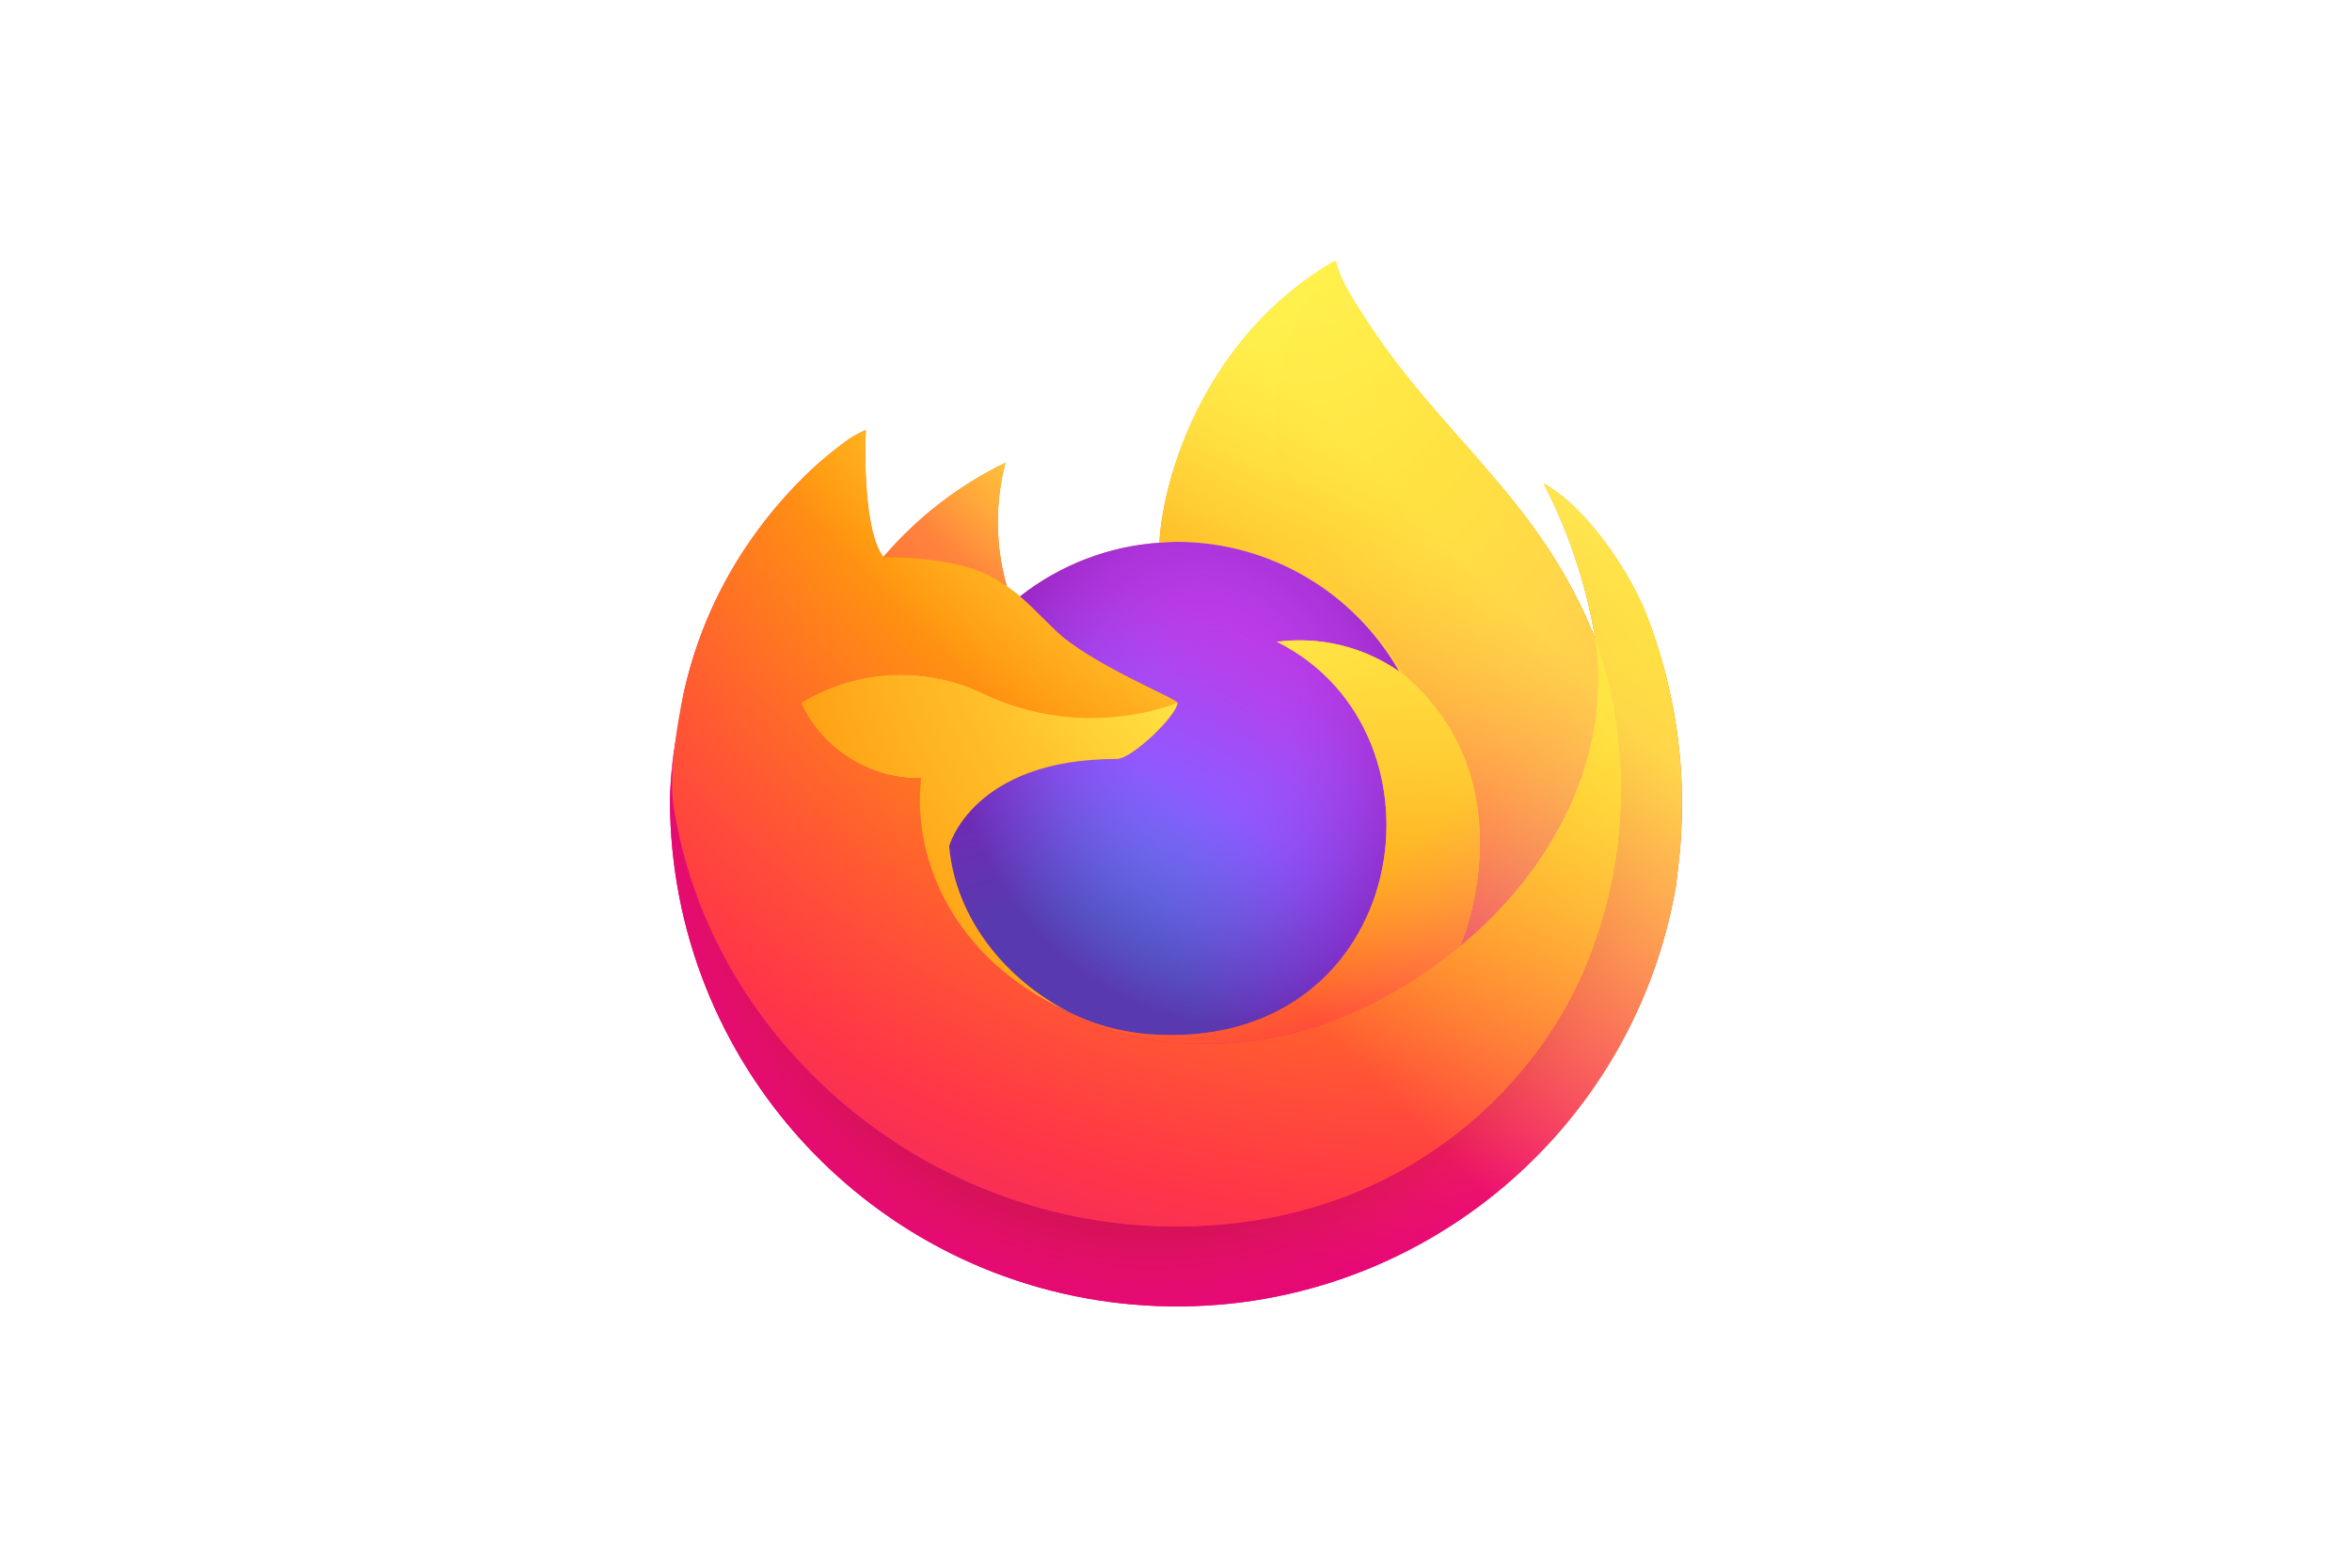
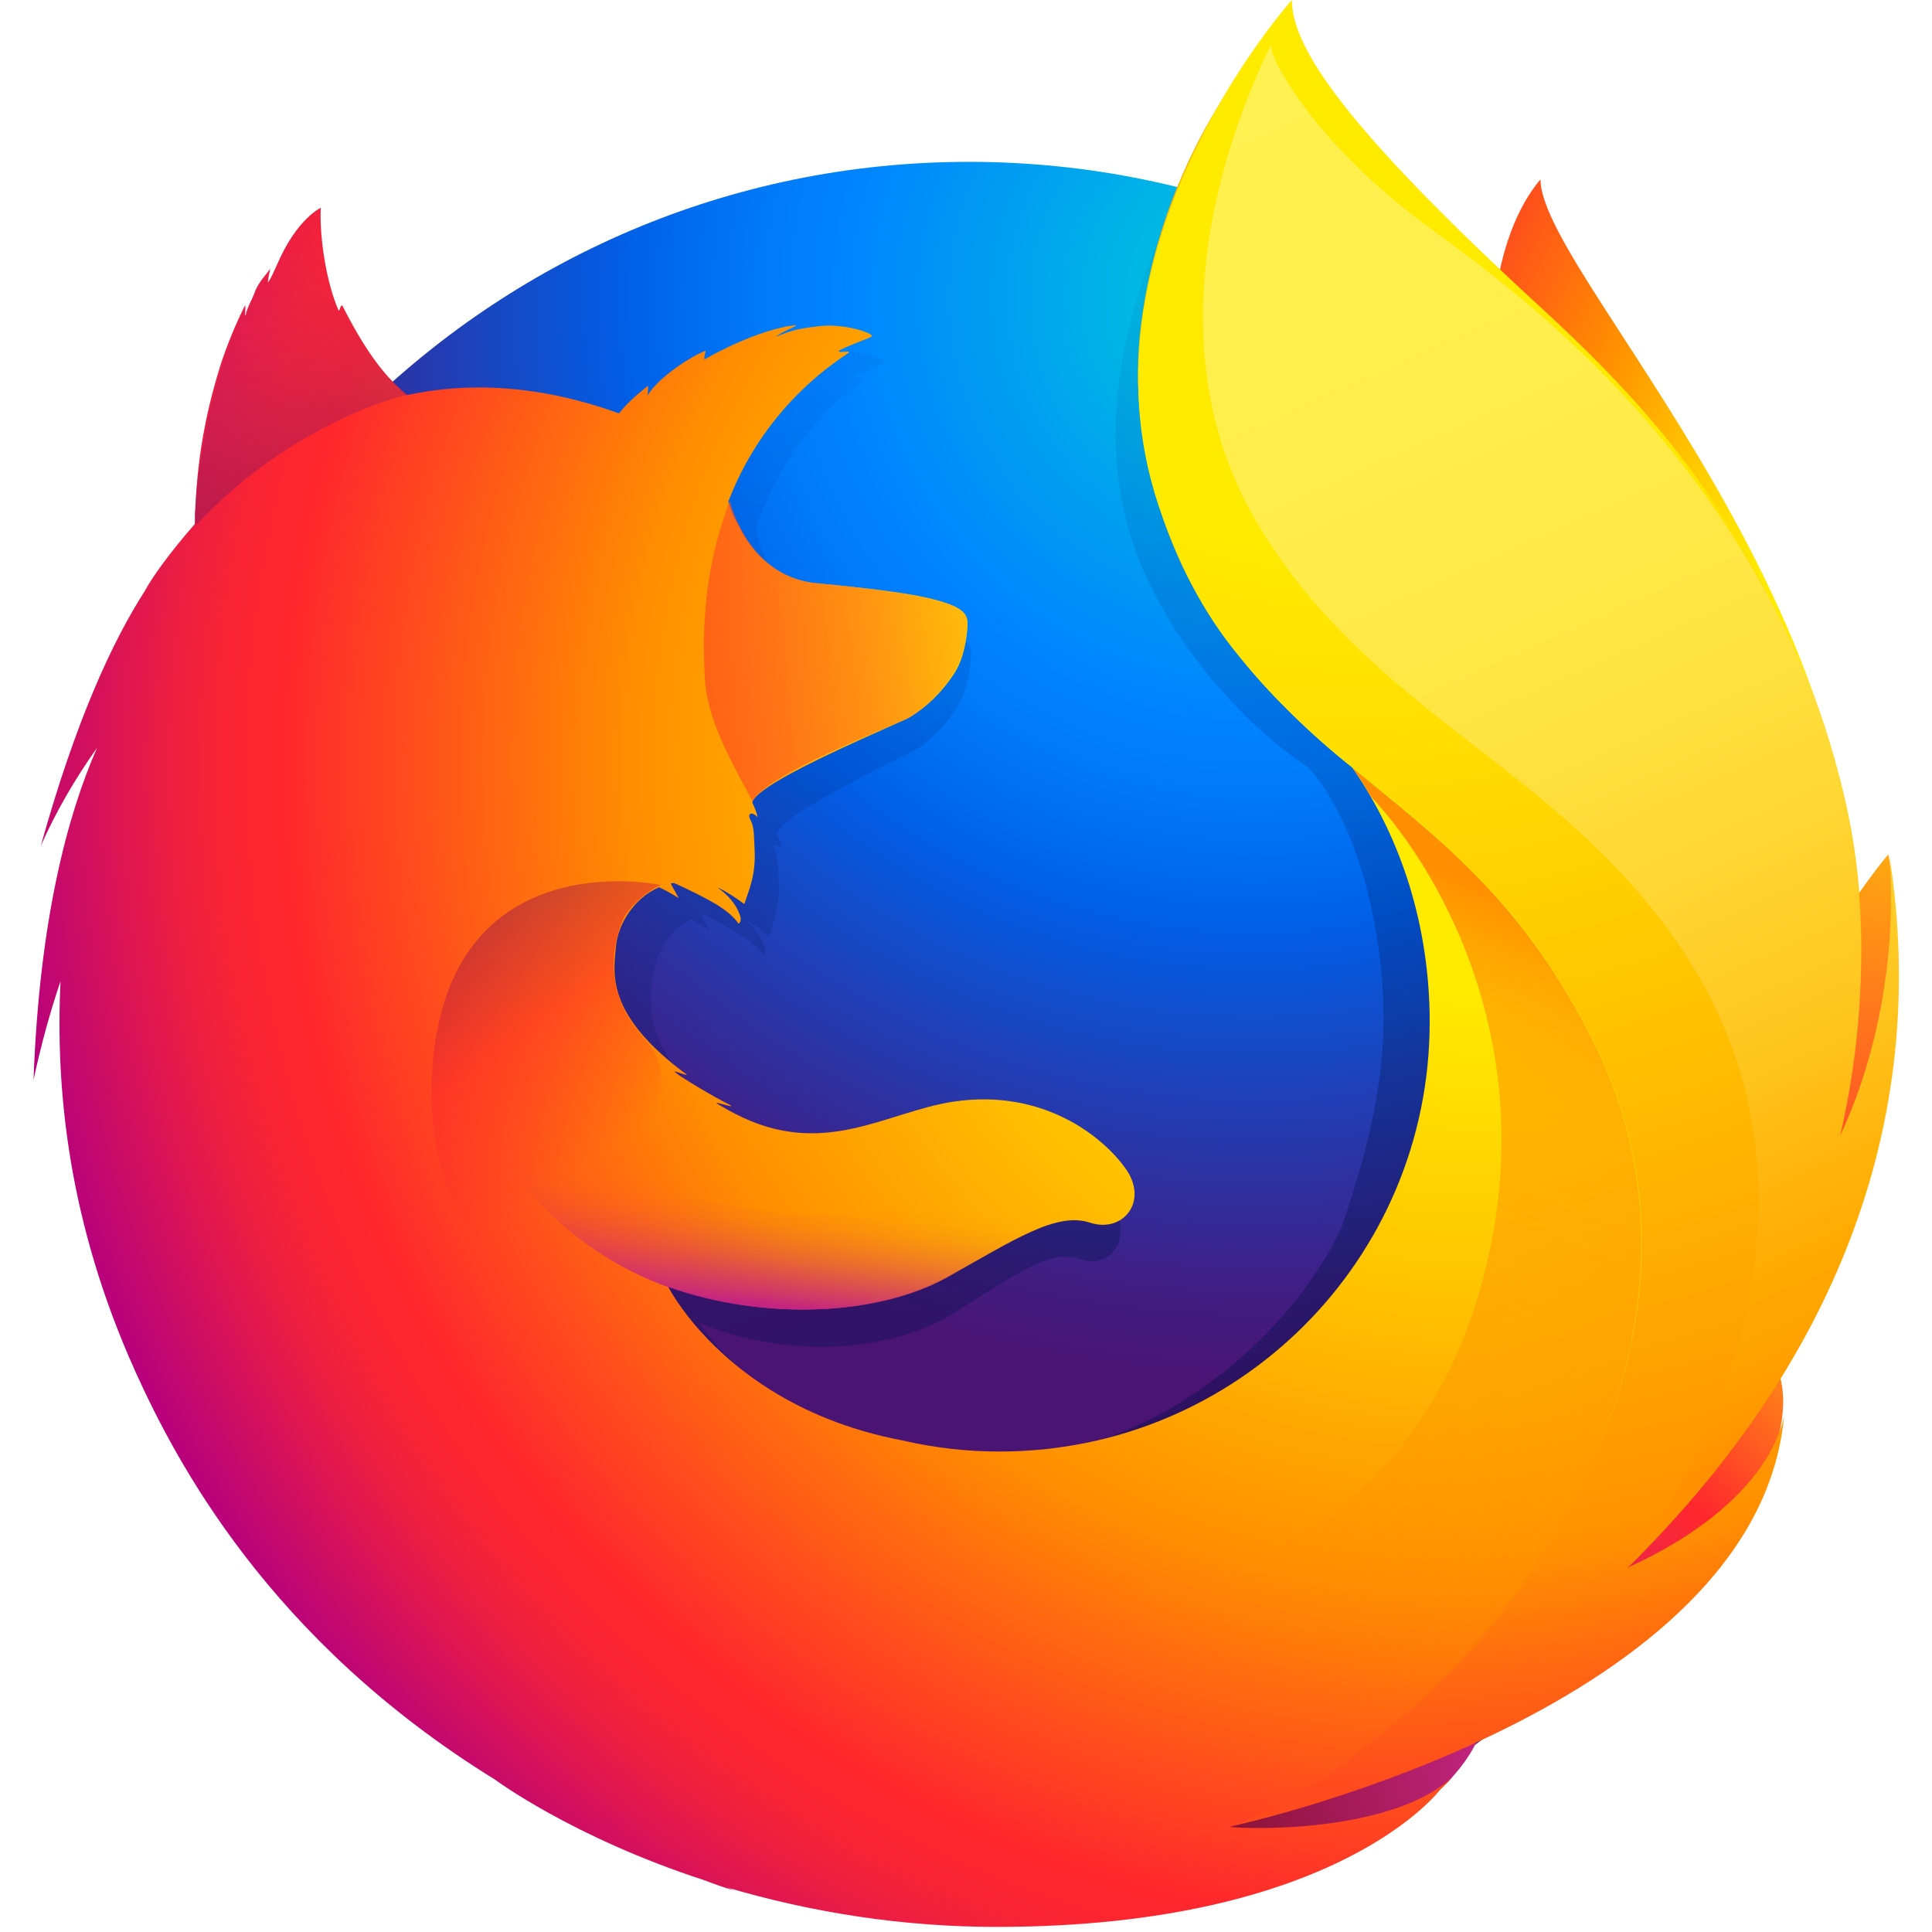
- <svg xmlns="http://www.w3.org/2000/svg" height="800" width="1200" viewBox="-11.613 -19.992 100.644 119.951">
+ <svg xmlns="http://www.w3.org/2000/svg" width="265px" height="265px" viewBox="-4.5 0 265 265" version="1.1" preserveAspectRatio="xMidYMid">
  <defs>
-     <radialGradient id="b" cx="-7907.187" cy="-8515.121" r="80.797" gradientTransform="translate(7973.7 8523.996)" gradientUnits="userSpaceOnUse">
-       <stop offset=".129" stop-color="#ffbd4f" />
-       <stop offset=".186" stop-color="#ffac31" />
-       <stop offset=".247" stop-color="#ff9d17" />
-       <stop offset=".283" stop-color="#ff980e" />
-       <stop offset=".403" stop-color="#ff563b" />
-       <stop offset=".467" stop-color="#ff3750" />
-       <stop offset=".71" stop-color="#f5156c" />
-       <stop offset=".782" stop-color="#eb0878" />
-       <stop offset=".86" stop-color="#e50080" />
+     <radialGradient id="SVGID_1_" cx="-14920.226" cy="-8274.071" r="124.382" fx="-14928.161" fy="-8274.071" gradientTransform="matrix(0.7398 2.920152e-02 -4.866920e-02 1.0902 10886.526 9537.696)" gradientUnits="userSpaceOnUse">
+       <stop offset="0.1" style="stop-color:#FFEA00" />
+       <stop offset="0.17" style="stop-color:#FFDE00" />
+       <stop offset="0.28" style="stop-color:#FFBF00" />
+       <stop offset="0.43" style="stop-color:#FF8E00" />
+       <stop offset="0.77" style="stop-color:#FF272D" />
+       <stop offset="0.87" style="stop-color:#E0255A" />
+       <stop offset="0.95" style="stop-color:#CC2477" />
+       <stop offset="1" style="stop-color:#C42482" />
    </radialGradient>
-     <radialGradient id="c" cx="-7936.711" cy="-8482.089" r="80.797" gradientTransform="translate(7973.7 8523.996)" gradientUnits="userSpaceOnUse">
-       <stop offset=".3" stop-color="#960e18" />
-       <stop offset=".351" stop-color="#b11927" stop-opacity=".74" />
-       <stop offset=".435" stop-color="#db293d" stop-opacity=".343" />
-       <stop offset=".497" stop-color="#f5334b" stop-opacity=".094" />
-       <stop offset=".53" stop-color="#ff3750" stop-opacity="0" />
+     <radialGradient id="_Path__1_" cx="-8176.534" cy="-7746.301" r="218.273" gradientTransform="matrix(1.1973 0 0 1.1973 9957.373 9315.522)" gradientUnits="userSpaceOnUse">
+       <stop offset="0" style="stop-color:#00CCDA" />
+       <stop offset="0.22" style="stop-color:#0083FF" />
+       <stop offset="0.26" style="stop-color:#007AF9" />
+       <stop offset="0.33" style="stop-color:#0060E8" />
+       <stop offset="0.33" style="stop-color:#005FE7" />
+       <stop offset="0.44" style="stop-color:#2639AD" />
+       <stop offset="0.52" style="stop-color:#401E84" />
+       <stop offset="0.57" style="stop-color:#4A1475" />
    </radialGradient>
-     <radialGradient id="d" cx="-7926.97" cy="-8533.457" r="58.534" gradientTransform="translate(7973.7 8523.996)" gradientUnits="userSpaceOnUse">
-       <stop offset=".132" stop-color="#fff44f" />
-       <stop offset=".252" stop-color="#ffdc3e" />
-       <stop offset=".506" stop-color="#ff9d12" />
-       <stop offset=".526" stop-color="#ff980e" />
+     <linearGradient id="SVGID_2_" gradientUnits="userSpaceOnUse" x1="145.243" y1="481.786" x2="93.837" y2="313.629" gradientTransform="matrix(1 0 0 1 0 -286)">
+       <stop offset="0" style="stop-color:#000F43;stop-opacity:0.4" />
+       <stop offset="0.48" style="stop-color:#001962;stop-opacity:0.17" />
+       <stop offset="1" style="stop-color:#002079;stop-opacity:0" />
+     </linearGradient>
+     <radialGradient id="SVGID_3_" cx="-9132.676" cy="-6696.7" r="73.626" gradientTransform="matrix(1.1875 0.1168 -0.1168 1.1875 10322.184 9194.845)" gradientUnits="userSpaceOnUse">
+       <stop offset="0" style="stop-color:#FFEA00" />
+       <stop offset="0.5" style="stop-color:#FF272D" />
+       <stop offset="1" style="stop-color:#C42482" />
    </radialGradient>
-     <radialGradient id="e" cx="-7945.648" cy="-8460.984" r="38.471" gradientTransform="translate(7973.7 8523.996)" gradientUnits="userSpaceOnUse">
-       <stop offset=".353" stop-color="#3a8ee6" />
-       <stop offset=".472" stop-color="#5c79f0" />
-       <stop offset=".669" stop-color="#9059ff" />
-       <stop offset="1" stop-color="#c139e6" />
+     <radialGradient id="SVGID_4_" cx="-9139.338" cy="-6767.297" r="122.948" gradientTransform="matrix(1.1875 0.1168 -0.1168 1.1875 10322.184 9194.845)" gradientUnits="userSpaceOnUse">
+       <stop offset="0" style="stop-color:#FFE900" />
+       <stop offset="0.16" style="stop-color:#FFAF0E" />
+       <stop offset="0.32" style="stop-color:#FF7A1B" />
+       <stop offset="0.47" style="stop-color:#FF4E26" />
+       <stop offset="0.62" style="stop-color:#FF2C2E" />
+       <stop offset="0.76" style="stop-color:#FF1434" />
+       <stop offset="0.89" style="stop-color:#FF0538" />
+       <stop offset="1" style="stop-color:#FF0039" />
    </radialGradient>
-     <radialGradient id="f" cx="-7935.62" cy="-8491.546" r="20.397" gradientTransform="matrix(.972 -.235 .275 1.138 10090.002 7833.794)" gradientUnits="userSpaceOnUse">
-       <stop offset=".206" stop-color="#9059ff" stop-opacity="0" />
-       <stop offset=".278" stop-color="#8c4ff3" stop-opacity=".064" />
-       <stop offset=".747" stop-color="#7716a8" stop-opacity=".45" />
-       <stop offset=".975" stop-color="#6e008b" stop-opacity=".6" />
+     <radialGradient id="SVGID_5_" cx="-9121.947" cy="-6653.326" r="112.818" gradientTransform="matrix(1.1875 0.1168 -0.1168 1.1875 10322.184 9194.845)" gradientUnits="userSpaceOnUse">
+       <stop offset="0" style="stop-color:#FF272D" />
+       <stop offset="0.5" style="stop-color:#C42482" />
+       <stop offset="0.99" style="stop-color:#620700" />
    </radialGradient>
-     <radialGradient id="g" cx="-7937.731" cy="-8518.427" r="27.676" gradientTransform="translate(7973.7 8523.996)" gradientUnits="userSpaceOnUse">
-       <stop offset="0" stop-color="#ffe226" />
-       <stop offset=".121" stop-color="#ffdb27" />
-       <stop offset=".295" stop-color="#ffc82a" />
-       <stop offset=".502" stop-color="#ffa930" />
-       <stop offset=".732" stop-color="#ff7e37" />
-       <stop offset=".792" stop-color="#ff7139" />
+     <radialGradient id="SVGID_6_" cx="227.574" cy="408.42" r="215.776" fx="235.292" fy="404.605" gradientTransform="matrix(0.9734 0 0 0.9734 -29.4728 -291.7491)" gradientUnits="userSpaceOnUse">
+       <stop offset="0.16" style="stop-color:#FFEA00" />
+       <stop offset="0.23" style="stop-color:#FFDE00" />
+       <stop offset="0.37" style="stop-color:#FFBF00" />
+       <stop offset="0.54" style="stop-color:#FF8E00" />
+       <stop offset="0.76" style="stop-color:#FF272D" />
+       <stop offset="0.8" style="stop-color:#F92433" />
+       <stop offset="0.84" style="stop-color:#E91C45" />
+       <stop offset="0.89" style="stop-color:#CF0E62" />
+       <stop offset="0.94" style="stop-color:#B5007F" />
    </radialGradient>
-     <radialGradient id="h" cx="-7915.977" cy="-8535.981" r="118.081" gradientTransform="translate(7973.7 8523.996)" gradientUnits="userSpaceOnUse">
-       <stop offset=".113" stop-color="#fff44f" />
-       <stop offset=".456" stop-color="#ff980e" />
-       <stop offset=".622" stop-color="#ff5634" />
-       <stop offset=".716" stop-color="#ff3647" />
-       <stop offset=".904" stop-color="#e31587" />
+     <radialGradient id="SVGID_7_" cx="215.202" cy="308.35" r="245.92" gradientTransform="matrix(0.9734 0 0 0.9734 -29.4728 -291.7491)" gradientUnits="userSpaceOnUse">
+       <stop offset="0.28" style="stop-color:#FFEA00" />
+       <stop offset="0.4" style="stop-color:#FFDD00" />
+       <stop offset="0.63" style="stop-color:#FFBA00" />
+       <stop offset="0.86" style="stop-color:#FF9100" />
+       <stop offset="0.93" style="stop-color:#FF6711" />
+       <stop offset="0.99" style="stop-color:#FF4A1D" />
    </radialGradient>
-     <radialGradient id="i" cx="-7927.165" cy="-8522.859" r="86.499" gradientTransform="matrix(.105 .995 -.653 .069 -4685.304 8470.187)" gradientUnits="userSpaceOnUse">
-       <stop offset="0" stop-color="#fff44f" />
-       <stop offset=".06" stop-color="#ffe847" />
-       <stop offset=".168" stop-color="#ffc830" />
-       <stop offset=".304" stop-color="#ff980e" />
-       <stop offset=".356" stop-color="#ff8b16" />
-       <stop offset=".455" stop-color="#ff672a" />
-       <stop offset=".57" stop-color="#ff3647" />
-       <stop offset=".737" stop-color="#e31587" />
-     </radialGradient>
-     <radialGradient id="j" cx="-7938.383" cy="-8508.176" r="73.72" gradientTransform="translate(7973.7 8523.996)" gradientUnits="userSpaceOnUse">
-       <stop offset=".137" stop-color="#fff44f" />
-       <stop offset=".48" stop-color="#ff980e" />
-       <stop offset=".592" stop-color="#ff5634" />
-       <stop offset=".655" stop-color="#ff3647" />
-       <stop offset=".904" stop-color="#e31587" />
-     </radialGradient>
-     <radialGradient id="k" cx="-7918.923" cy="-8503.861" r="80.686" gradientTransform="translate(7973.7 8523.996)" gradientUnits="userSpaceOnUse">
-       <stop offset=".094" stop-color="#fff44f" />
-       <stop offset=".231" stop-color="#ffe141" />
-       <stop offset=".509" stop-color="#ffaf1e" />
-       <stop offset=".626" stop-color="#ff980e" />
-     </radialGradient>
-     <linearGradient id="a" x1="70.786" y1="12.393" x2="6.447" y2="74.468" gradientUnits="userSpaceOnUse" gradientTransform="translate(-1.3 -.004)">
-       <stop offset=".048" stop-color="#fff44f" />
-       <stop offset=".111" stop-color="#ffe847" />
-       <stop offset=".225" stop-color="#ffc830" />
-       <stop offset=".368" stop-color="#ff980e" />
-       <stop offset=".401" stop-color="#ff8b16" />
-       <stop offset=".462" stop-color="#ff672a" />
-       <stop offset=".534" stop-color="#ff3647" />
-       <stop offset=".705" stop-color="#e31587" />
+     <linearGradient id="SVGID_8_" gradientUnits="userSpaceOnUse" x1="-9348.662" y1="-6754.194" x2="-9266.217" y2="-6775.209" gradientTransform="matrix(1.22 0.12 -0.12 1.22 10634.76 9460)">
+       <stop offset="0" style="stop-color:#C42482;stop-opacity:0.5" />
+       <stop offset="0.47" style="stop-color:#FF272D;stop-opacity:0.5" />
+       <stop offset="0.49" style="stop-color:#FF2C2C;stop-opacity:0.51" />
+       <stop offset="0.68" style="stop-color:#FF7A1A;stop-opacity:0.72" />
+       <stop offset="0.83" style="stop-color:#FFB20D;stop-opacity:0.87" />
+       <stop offset="0.94" style="stop-color:#FFD605;stop-opacity:0.96" />
+       <stop offset="1" style="stop-color:#FFE302" />
    </linearGradient>
-     <linearGradient id="l" x1="70.013" y1="12.061" x2="15.267" y2="66.806" gradientUnits="userSpaceOnUse" gradientTransform="translate(-1.3 -.004)">
-       <stop offset=".167" stop-color="#fff44f" stop-opacity=".8" />
-       <stop offset=".266" stop-color="#fff44f" stop-opacity=".634" />
-       <stop offset=".489" stop-color="#fff44f" stop-opacity=".217" />
-       <stop offset=".6" stop-color="#fff44f" stop-opacity="0" />
+     <linearGradient id="SVGID_9_" gradientUnits="userSpaceOnUse" x1="103.092" y1="-1126.781" x2="88.439" y2="-1164.334" gradientTransform="matrix(0.99 0.1 -0.1 0.99 -175.62 1176.21)">
+       <stop offset="0" style="stop-color:#891551;stop-opacity:0.6" />
+       <stop offset="1" style="stop-color:#C42482;stop-opacity:0" />
+     </linearGradient>
+     <linearGradient id="SVGID_10_" gradientUnits="userSpaceOnUse" x1="-193.279" y1="534.177" x2="-168.009" y2="562.877" gradientTransform="matrix(0.99 0.1 -0.1 0.99 303.51 -384.2)">
+       <stop offset="1.000000e-02" style="stop-color:#891551;stop-opacity:0.5" />
+       <stop offset="0.48" style="stop-color:#FF272D;stop-opacity:0.5" />
+       <stop offset="1" style="stop-color:#FF272D;stop-opacity:0" />
+     </linearGradient>
+     <linearGradient id="SVGID_11_" gradientUnits="userSpaceOnUse" x1="-144.684" y1="583.677" x2="-144.665" y2="563.596" gradientTransform="matrix(0.99 0.1 -0.1 0.99 303.51 -384.2)">
+       <stop offset="0" style="stop-color:#C42482" />
+       <stop offset="8.000000e-02" style="stop-color:#C42482;stop-opacity:0.81" />
+       <stop offset="0.21" style="stop-color:#C42482;stop-opacity:0.57" />
+       <stop offset="0.33" style="stop-color:#C42482;stop-opacity:0.36" />
+       <stop offset="0.45" style="stop-color:#C42482;stop-opacity:0.2" />
+       <stop offset="0.56" style="stop-color:#C42482;stop-opacity:9.000000e-02" />
+       <stop offset="0.67" style="stop-color:#C42482;stop-opacity:2.000000e-02" />
+       <stop offset="0.77" style="stop-color:#C42482;stop-opacity:0" />
+     </linearGradient>
+     <linearGradient id="SVGID_12_" gradientUnits="userSpaceOnUse" x1="166.591" y1="295.714" x2="248.667" y2="479.246" gradientTransform="matrix(1 0 0 1 0 -286)">
+       <stop offset="0" style="stop-color:#FFF14F" />
+       <stop offset="0.27" style="stop-color:#FFEE4C" />
+       <stop offset="0.45" style="stop-color:#FFE643" />
+       <stop offset="0.61" style="stop-color:#FFD834" />
+       <stop offset="0.76" style="stop-color:#FFC41E" />
+       <stop offset="0.89" style="stop-color:#FFAB02" />
+       <stop offset="0.9" style="stop-color:#FFA900" />
+       <stop offset="0.95" style="stop-color:#FFA000" />
+       <stop offset="1" style="stop-color:#FF9100" />
+     </linearGradient>
+     <linearGradient id="SVGID_13_" gradientUnits="userSpaceOnUse" x1="182.888" y1="401.274" x2="144.011" y2="505.662" gradientTransform="matrix(1 0 0 1 0 -286)">
+       <stop offset="0" style="stop-color:#FF8E00" />
+       <stop offset="4.000000e-02" style="stop-color:#FF8E00;stop-opacity:0.86" />
+       <stop offset="8.000000e-02" style="stop-color:#FF8E00;stop-opacity:0.73" />
+       <stop offset="0.13" style="stop-color:#FF8E00;stop-opacity:0.63" />
+       <stop offset="0.18" style="stop-color:#FF8E00;stop-opacity:0.56" />
+       <stop offset="0.23" style="stop-color:#FF8E00;stop-opacity:0.51" />
+       <stop offset="0.28" style="stop-color:#FF8E00;stop-opacity:0.5" />
+       <stop offset="0.39" style="stop-color:#FF8E00;stop-opacity:0.48" />
+       <stop offset="0.52" style="stop-color:#FF8E00;stop-opacity:0.42" />
+       <stop offset="0.68" style="stop-color:#FF8E00;stop-opacity:0.31" />
+       <stop offset="0.84" style="stop-color:#FF8E00;stop-opacity:0.17" />
+       <stop offset="1" style="stop-color:#FF8E00;stop-opacity:0" />
    </linearGradient>
  </defs>
-   <path d="M74.616 26.827c-1.684-4.052-5.1-8.427-7.775-9.81a40.266 40.266 0 013.925 11.764l.007.065C66.391 17.921 58.96 13.516 52.891 3.924c-.307-.485-.614-.971-.913-1.484-.171-.293-.308-.557-.427-.8a7.053 7.053 0 01-.578-1.535.1.1 0 00-.088-.1.138.138 0 00-.073 0c-.005 0-.013.009-.019.011s-.019.011-.028.015l.015-.026c-9.735 5.7-13.038 16.252-13.342 21.53a19.387 19.387 0 00-10.666 4.111 11.587 11.587 0 00-1-.758 17.968 17.968 0 01-.109-9.473 28.705 28.705 0 00-9.329 7.21h-.018c-1.536-1.947-1.428-8.367-1.34-9.708a6.928 6.928 0 00-1.294.687 28.225 28.225 0 00-3.788 3.245 33.845 33.845 0 00-3.623 4.347v.006-.007a32.733 32.733 0 00-5.2 11.743l-.052.256c-.073.341-.336 2.049-.381 2.42 0 .029-.006.056-.009.085A36.937 36.937 0 000 41.042v.2a38.759 38.759 0 0076.954 6.554c.065-.5.118-.995.176-1.5a39.857 39.857 0 00-2.514-19.469zm-44.67 30.338c.181.087.351.181.537.264l.027.017q-.282-.135-.564-.281zm8.878-23.376zm31.952-4.934v-.037l.007.041z" fill="url(#a)" />
-   <path d="M74.616 26.827c-1.684-4.052-5.1-8.427-7.775-9.81a40.266 40.266 0 013.925 11.764v.037l.007.041a35.1 35.1 0 01-1.206 26.158c-4.442 9.531-15.194 19.3-32.024 18.825-18.185-.515-34.2-14.009-37.194-31.683-.545-2.787 0-4.2.274-6.465A28.876 28.876 0 000 41.042v.2a38.759 38.759 0 0076.954 6.554c.065-.5.118-.995.176-1.5a39.857 39.857 0 00-2.514-19.469z" fill="url(#b)" />
-   <path d="M74.616 26.827c-1.684-4.052-5.1-8.427-7.775-9.81a40.266 40.266 0 013.925 11.764v.037l.007.041a35.1 35.1 0 01-1.206 26.158c-4.442 9.531-15.194 19.3-32.024 18.825-18.185-.515-34.2-14.009-37.194-31.683-.545-2.787 0-4.2.274-6.465A28.876 28.876 0 000 41.042v.2a38.759 38.759 0 0076.954 6.554c.065-.5.118-.995.176-1.5a39.857 39.857 0 00-2.514-19.469z" fill="url(#c)" />
-   <path d="M55.782 31.383c.084.059.162.118.241.177a21.1 21.1 0 00-3.6-4.695C40.377 14.817 49.266.742 50.765.027l.015-.022c-9.735 5.7-13.038 16.252-13.342 21.53.452-.031.9-.069 1.362-.069a19.56 19.56 0 0116.982 9.917z" fill="url(#d)" />
-   <path d="M38.825 33.789c-.064.964-3.47 4.289-4.661 4.289-11.021 0-12.81 6.667-12.81 6.667.488 5.614 4.4 10.238 9.129 12.684.216.112.435.213.654.312q.569.252 1.138.466a17.235 17.235 0 005.043.973c19.317.906 23.059-23.1 9.119-30.066a13.38 13.38 0 019.345 2.269A19.56 19.56 0 0038.8 21.466c-.46 0-.91.038-1.362.069a19.387 19.387 0 00-10.666 4.111c.591.5 1.258 1.168 2.663 2.553 2.63 2.591 9.375 5.275 9.39 5.59z" fill="url(#e)" />
-   <path d="M38.825 33.789c-.064.964-3.47 4.289-4.661 4.289-11.021 0-12.81 6.667-12.81 6.667.488 5.614 4.4 10.238 9.129 12.684.216.112.435.213.654.312q.569.252 1.138.466a17.235 17.235 0 005.043.973c19.317.906 23.059-23.1 9.119-30.066a13.38 13.38 0 019.345 2.269A19.56 19.56 0 0038.8 21.466c-.46 0-.91.038-1.362.069a19.387 19.387 0 00-10.666 4.111c.591.5 1.258 1.168 2.663 2.553 2.63 2.591 9.375 5.275 9.39 5.59z" fill="url(#f)" />
-   <path d="M24.965 24.357c.314.2.573.374.8.531a17.968 17.968 0 01-.109-9.473 28.705 28.705 0 00-9.329 7.21c.189-.005 5.811-.106 8.638 1.732z" fill="url(#g)" />
-   <path d="M.354 42.159c2.991 17.674 19.009 31.168 37.194 31.683 16.83.476 27.582-9.294 32.024-18.825a35.1 35.1 0 001.206-26.158v-.037c0-.029-.006-.046 0-.037l.007.065c1.375 8.977-3.191 17.674-10.329 23.555l-.022.05c-13.908 11.327-27.218 6.834-29.912 5q-.282-.135-.564-.281c-8.109-3.876-11.459-11.264-10.741-17.6a9.953 9.953 0 01-9.181-5.775 14.618 14.618 0 0114.249-.572 19.3 19.3 0 0014.552.572c-.015-.315-6.76-3-9.39-5.59-1.405-1.385-2.072-2.052-2.663-2.553a11.587 11.587 0 00-1-.758c-.23-.157-.489-.327-.8-.531-2.827-1.838-8.449-1.737-8.635-1.732h-.018c-1.536-1.947-1.428-8.367-1.34-9.708a6.928 6.928 0 00-1.294.687 28.225 28.225 0 00-3.788 3.245 33.845 33.845 0 00-3.638 4.337v.006-.007a32.733 32.733 0 00-5.2 11.743c-.019.079-1.396 6.099-.717 9.221z" fill="url(#h)" />
-   <path d="M52.425 26.865a21.1 21.1 0 013.6 4.7c.213.161.412.321.581.476 8.787 8.1 4.183 19.55 3.84 20.365 7.138-5.881 11.7-14.578 10.329-23.555-4.384-10.93-11.815-15.335-17.884-24.927-.307-.485-.614-.971-.913-1.484-.171-.293-.308-.557-.427-.8a7.053 7.053 0 01-.578-1.535.1.1 0 00-.088-.1.138.138 0 00-.073 0c-.005 0-.013.009-.019.011s-.019.011-.028.015c-1.499.711-10.388 14.786 1.66 26.834z" fill="url(#i)" />
-   <path d="M56.6 32.036c-.169-.155-.368-.315-.581-.476-.079-.059-.157-.118-.241-.177a13.38 13.38 0 00-9.345-2.269c13.94 6.97 10.2 30.972-9.119 30.066a17.235 17.235 0 01-5.043-.973q-.569-.213-1.138-.466c-.219-.1-.438-.2-.654-.312l.027.017c2.694 1.839 16 6.332 29.912-5l.022-.05c.347-.81 4.951-12.263-3.84-20.36z" fill="url(#j)" />
-   <path d="M21.354 44.745s1.789-6.667 12.81-6.667c1.191 0 4.6-3.325 4.661-4.289a19.3 19.3 0 01-14.552-.572 14.618 14.618 0 00-14.249.572 9.953 9.953 0 009.181 5.775c-.718 6.337 2.632 13.725 10.741 17.6.181.087.351.181.537.264-4.733-2.445-8.641-7.069-9.129-12.683z" fill="url(#k)" />
-   <path d="M74.616 26.827c-1.684-4.052-5.1-8.427-7.775-9.81a40.266 40.266 0 013.925 11.764l.007.065C66.391 17.921 58.96 13.516 52.891 3.924c-.307-.485-.614-.971-.913-1.484-.171-.293-.308-.557-.427-.8a7.053 7.053 0 01-.578-1.535.1.1 0 00-.088-.1.138.138 0 00-.073 0c-.005 0-.013.009-.019.011s-.019.011-.028.015l.015-.026c-9.735 5.7-13.038 16.252-13.342 21.53.452-.031.9-.069 1.362-.069a19.56 19.56 0 0116.982 9.917 13.38 13.38 0 00-9.345-2.269c13.94 6.97 10.2 30.972-9.119 30.066a17.235 17.235 0 01-5.043-.973q-.569-.213-1.138-.466c-.219-.1-.438-.2-.654-.312l.027.017q-.282-.135-.564-.281c.181.087.351.181.537.264-4.733-2.446-8.641-7.07-9.129-12.684 0 0 1.789-6.667 12.81-6.667 1.191 0 4.6-3.325 4.661-4.289-.015-.315-6.76-3-9.39-5.59-1.405-1.385-2.072-2.052-2.663-2.553a11.587 11.587 0 00-1-.758 17.968 17.968 0 01-.109-9.473 28.705 28.705 0 00-9.329 7.21h-.018c-1.536-1.947-1.428-8.367-1.34-9.708a6.928 6.928 0 00-1.294.687 28.225 28.225 0 00-3.788 3.245 33.845 33.845 0 00-3.623 4.347v.006-.007a32.733 32.733 0 00-5.2 11.743l-.052.256c-.073.341-.4 2.073-.447 2.445 0 .028 0-.029 0 0A45.094 45.094 0 000 41.042v.2a38.759 38.759 0 0076.954 6.554c.065-.5.118-.995.176-1.5a39.857 39.857 0 00-2.514-19.469zm-3.845 1.991l.007.041z" fill="url(#l)" />
+   <g>
+     <path fill="url(#SVGID_1_)" d="M206.8,24.6c-6.4,7.5-9.4,24.3-2.9,41.4s16.5,13.4,22.7,30.8c8.2,23,4.4,53.9,4.4,53.9 s9.9,28.6,16.8-1.8C263.1,91.8,206.8,38.7,206.8,24.6z" />
+     <path id="_Path_" fill="url(#_Path__1_)" d="M128.4,261.7c65.9,0,119.2-53.6,119.2-119.8S194.2,22.2,128.4,22.2S9.3,75.8 9.3,141.9   C9.2,208.1,62.6,261.7,128.4,261.7z" />
+     <path fill="url(#SVGID_2_)" d="M217.7,215.8c-2.6,1.8-5.3,3.4-8.1,4.9c3.7-5.5,7.2-11.1,10.3-16.9c2.5-2.8,4.9-5.5,6.8-8.5   c0.9-1.5,2-3.2,3.1-5.3c6.7-12.1,14.1-31.6,14.3-51.6v-1.5c0-5-0.5-10.1-1.5-15c0.1,0.4,0.1,0.8,0.2,1.2c-0.1-0.3-0.1-0.6-0.2-0.9   c0.1,0.5,0.2,1.1,0.3,1.6c1.4,11.6,0.4,22.9-4.5,31.3c-0.1,0.1-0.2,0.2-0.2,0.4c2.5-12.7,3.4-26.7,0.6-40.7c0,0-1.1-6.8-9.5-27.5   c-4.8-11.9-13.4-21.7-20.9-28.8c-6.6-8.2-12.7-13.7-16-17.2c-6.9-7.3-9.8-12.8-11-16.3c-1-0.5-14.3-13.4-15.3-13.9   c-5.8,9-23.9,37-15.3,63.1c3.9,11.9,13.8,24.2,24.2,31.1c0.5,0.5,6.2,6.7,8.9,20.7c2.8,14.5,1.3,25.7-4.4,42.4   c-6.8,14.6-24.2,29.1-40.5,30.6c-34.8,3.2-47.6-17.5-47.6-17.5c12.4,5,26.2,3.9,34.6-1.2c8.4-5.2,13.5-9.1,17.7-7.6   c4.1,1.5,7.3-2.9,4.4-7.5c-4.6-7.1-13-10.7-21.3-9.3c-8.4,1.4-16.2,8.1-27.2,1.6c-0.7-0.4-1.4-0.9-2.1-1.4s2.4,0.7,1.6,0.2   c-2.1-1.2-6-3.7-6.9-4.6c-0.2-0.2,1.7,0.6,1.5,0.4c-10.3-8.5-9-14.3-8.7-17.9c0.3-2.9,2.1-6.6,5.3-8.1c1.5,0.8,2.5,1.5,2.5,1.5   s-0.7-1.3-1-2c0.1-0.1,0.2,0,0.4-0.1c1.3,0.6,4,2.2,5.5,3.1c1.9,1.3,2.5,2.5,2.5,2.5s0.5-0.3,0.1-1.4c-0.1-0.5-0.7-2-2.6-3.5h0.1   c1.1,0.6,2.2,1.4,3.2,2.2c0.5-1.9,1.5-3.9,1.3-7.5c-0.1-2.5-0.1-3.2-0.5-4.2c-0.4-0.8,0.2-1.2,0.9-0.3c-0.1-0.7-0.3-1.4-0.6-2v-0.1   c0.9-3,18.3-10.9,19.6-11.8c2.1-1.5,3.8-3.4,5.1-5.6c1-1.5,1.7-3.7,1.9-7c0.1-2.4-1-4-18.7-5.8c-4.8-0.5-7.7-4-9.3-7.2   c-0.3-0.7-0.6-1.3-0.9-2s-0.5-1.5-0.7-2.3c2.9-8.3,7.7-15.3,14.9-20.6c0.4-0.4-1.6,0.1-1.2-0.3c0.5-0.4,3.4-1.6,4-1.9   c0.7-0.3-2.9-1.9-6.1-1.5s-3.9,0.8-5.7,1.5c0.7-0.7,3-1.7,2.5-1.6c-3.5,0.5-7.8,2.6-11.5,4.9c0-0.4,0.1-0.8,0.2-1.2   c-1.7,0.7-6,3.7-7.2,6.2c0.1-0.5,0.1-1,0.1-1.5c-1.3,1.1-2.5,2.3-3.5,3.7L85,60.5c-10-4-18.9-4.3-26.3-2.5c-1.6-1.6-2.4-0.4-6.2-8.6   c-0.3-0.5,0.2,0.5,0,0c-0.6-1.6,0.4,2.1,0,0c-6.2,5-14.4,10.6-18.4,14.5c0,0.2,4.6-1.3,0,0c-1.6,0.5-1.5,1.4-1.7,10.1   c-0.1,0.7,0,1.4-0.1,2c-3.2,4-5.3,7.4-6.1,9.2c-4.1,7-8.6,18-12.9,35.3c1.9-4.7,4.2-9.2,6.9-13.5c-3.6,9.2-7.1,23.7-7.8,45.9   c0.9-4.6,2-9.1,3.4-13.6c-0.9,18.5,2.3,36.9,9.3,54c2.5,6.1,6.6,15.4,13.7,25.6c22.2,23.3,53.4,37.8,88,37.8   C162.9,256.7,195.4,240.9,217.7,215.8z" />
+     <path fill="url(#SVGID_3_)" d="M190.9,232.7c43.7-5.1,63.1-50.1,38.2-51C206.7,181,170.2,235.1,190.9,232.7z" />
+     <path fill="url(#SVGID_4_)" d="M232.3,172.5c30.1-17.5,22.2-55.3,22.2-55.3s-11.6,13.5-19.5,35C227.3,173.5,214.2,183.1,232.3,172.5   z" />
+     <path fill="url(#SVGID_5_)" d="M136.8,255.1c42,13.4,78-19.7,55.8-30.7C172.4,214.5,116.9,248.8,136.8,255.1z" />
+     <path fill="url(#SVGID_6_)" d="M235.5,188.6c1-1.4,2.4-6,3.6-8.1c7.4-12,7.5-21.5,7.5-21.7c4.5-22.3,4.1-31.5,1.3-48.3   c-2.2-13.6-11.9-33.1-20.3-42.4c-8.6-9.7-2.6-6.5-10.9-13.6c-7.3-8.1-14.5-16.2-18.3-19.4c-28-23.4-27.4-28.4-26.8-29.2   c-0.1,0.1-0.2,0.2-0.4,0.4c-0.3-1.3-0.6-2.4-0.6-2.4S155.2,19.1,152,44.6c-2.1,16.6,4.1,34,13.2,45.1c4.7,5.8,10,11,15.8,15.6l0,0   c6.8,9.8,10.6,21.9,10.6,34.9c0,32.6-26.4,58.9-59,58.9c-4.4,0-8.9-0.5-13.2-1.5c-15.4-2.9-24.2-10.7-28.7-16   c-2.5-3-3.6-5.2-3.6-5.2c13.8,4.9,29,3.9,38.3-1.2c9.3-5.2,15-9,19.6-7.5c4.5,1.5,8.1-2.9,4.9-7.4c-3.2-4.5-11.4-11-23.6-9.2   c-9.3,1.4-17.9,8-30.1,1.6c-0.8-0.4-1.6-0.9-2.3-1.3c-0.8-0.5,2.6,0.7,1.8,0.2c-2.4-1.2-6.6-3.7-7.7-4.6c-0.2-0.2,1.8,0.6,1.7,0.4   c-11.4-8.4-10-14.1-9.7-17.7c0.3-2.9,2.4-6.5,5.9-8c1.7,0.8,2.7,1.5,2.7,1.5s-0.7-1.3-1.1-2c0.1-0.1,0.3,0,0.4-0.1   c1.4,0.6,4.5,2.1,6.1,3.1c2.1,1.3,2.8,2.5,2.8,2.5s0.6-0.3,0.1-1.4c-0.2-0.5-0.8-2-2.9-3.5h0.1c1.2,0.6,2.4,1.4,3.5,2.2   c0.6-1.9,1.6-3.9,1.4-7.5c-0.1-2.5-0.1-3.2-0.6-4.1c-0.4-0.8,0.2-1.2,1-0.3c-0.1-0.7-0.4-1.3-0.7-2V110c1-3,20.3-10.8,21.7-11.7   c2.3-1.4,4.2-3.3,5.7-5.5c1.1-1.5,1.9-3.7,2.1-7c0.1-1.5-0.4-2.6-5.5-3.8c-3.1-0.7-7.8-1.3-15.2-2c-5.3-0.5-8.5-3.9-10.3-7.1   c-0.3-0.7-0.7-1.3-1-1.9c-0.3-0.7-0.6-1.5-0.8-2.2c3.2-8.4,9-15.5,16.5-20.4c0.4-0.4-1.7,0.1-1.3-0.3c0.5-0.4,3.8-1.6,4.4-1.9   c0.8-0.3-3.2-1.8-6.8-1.5c-3.6,0.4-4.3,0.7-6.3,1.5c0.8-0.7,3.3-1.6,2.7-1.6C101,45,96.2,47,92.1,49.3c0-0.4,0.1-0.8,0.2-1.2   c-1.9,0.7-6.6,3.7-8,6.2c0.1-0.5,0.1-1,0.1-1.4c-1.4,1.1-2.8,2.3-3.9,3.7l-0.1,0.1c-11.1-4-20.9-4.3-29.1-2.5   c-1.8-1.6-4.7-4.1-8.8-12.2c-0.3-0.5-0.4,1-0.6,0.5c-1.6-3.7-2.6-9.8-2.4-14c0,0-3.3,1.5-6,7.8c-0.5,1.1-0.8,1.8-1.2,2.4   c-0.2,0.2,0.3-2.1,0.3-1.9c-0.5,0.8-1.7,1.9-2.2,3.4c-0.4,1.1-0.9,1.7-1.2,3l-0.1,0.1c0-0.4,0.1-1.6,0-1.4c-1.3,2.6-2.4,5.3-3.3,8   c-1.5,4.8-3.2,11.4-3.5,20c-0.1,0.6,0,1.4-0.1,2c-3.5,4-5.9,7.4-6.8,9.1c-4.5,7-9.5,17.8-14.3,35c2.1-4.7,4.7-9.2,7.7-13.4   c-4,9.1-7.9,23.5-8.7,45.5c1-4.6,2.2-9.1,3.7-13.5c-0.7,14.7,1,33,10.3,53.6c5.5,12.1,18.2,36.7,49.3,55.9l0,0   c0,0,10.6,7.9,28.7,13.8c1.3,0.5,2.7,1,4.1,1.4c-0.4-0.2-0.9-0.4-1.3-0.5c12.1,3.6,24.6,5.5,37.3,5.5c47,0,60.9-18.9,60.9-18.9   l-0.1,0.1c0.7-0.6,1.3-1.3,1.9-1.9c-7.4,7-24.4,7.5-30.7,7c10.8-3.2,17.9-5.9,31.7-11.1c1.6-0.6,3.3-1.3,5-2.1l0.5-0.3   c0.3-0.2,0.7-0.3,1-0.5c6.7-3.2,13.1-7.1,18.9-11.8c13.9-11.1,16.9-21.9,18.5-29c-0.2,0.7-0.9,2.3-1.4,3.3   c-3.6,7.6-11.5,12.4-20.1,16.4c4.1-5.4,7.9-11,11.4-16.8C232.5,195.9,233.3,191.5,235.5,188.6z" />
+     <path fill="url(#SVGID_7_)" d="M218.6,215.1c5.7-6.2,10.7-13.4,14.6-21.5c9.9-20.8,25.2-55.5,13.2-91.6   c-9.5-28.6-22.6-44.2-39.2-59.5c-27-24.8-34.5-35.9-34.5-42.5c0,0-31.2,34.7-17.7,71s41.2,34.9,59.5,72.7   c21.6,44.5-17.4,93.1-49.7,106.7c2-0.4,71.7-16.2,75.4-56.1C240,195,238.4,206.1,218.6,215.1z" />
+     <path fill="url(#SVGID_8_)" d="M128.2,85.8c0.1-2.4-1.1-3.9-20.6-5.8c-8-0.7-11.1-8.1-12-11.3c-2.8,7.4-4,15.2-3.4,24.6   c0.4,6.2,4.6,12.8,6.5,16.6c0,0,0.4-0.6,0.6-0.8c3.7-3.9,19.3-9.8,20.8-10.6C121.8,97.5,128,93,128.2,85.8z" />
+     <path fill="url(#SVGID_9_)" d="M42.5,42c-0.3-0.5-0.4,1-0.6,0.5c-1.6-3.7-2.6-9.7-2.3-14c0,0-3.3,1.5-6,7.8   c-0.5,1.1-0.8,1.8-1.2,2.4c-0.2,0.2,0.3-2.1,0.3-1.9c-0.5,0.8-1.7,1.9-2.2,3.3c-0.4,1.1-0.9,1.8-1.2,3.2c-0.1,0.4,0.1-1.7,0-1.4   c-6.4,12.3-7.6,30.9-6.9,30.1C36,57.5,51.5,54.1,51.5,54.1C49.6,52.9,46,49.3,42.5,42L42.5,42z" />
+     <path fill="url(#SVGID_10_)" d="M93.9,193.4c-18.7-8-40-19.3-39.2-44.9c1.1-33.7,31.5-27.1,31.5-27.1c-1.1,0.3-4.2,2.5-5.3,4.8   c-1.1,2.9-3.2,9.5,3.1,16.4c10,10.8-20.5,25.6,26.5,53.6C111.7,196.8,99.5,195.8,93.9,193.4L93.9,193.4z" />
+     <path fill="url(#SVGID_11_)" d="M87.3,176.6c13.3,4.6,28.7,3.8,38-1.3c6.2-3.5,14.2-9,19-7.6c-4.2-1.7-7.4-2.5-11.3-2.6   c-0.7,0-1.4,0-2.1-0.1c-1.4,0-2.8,0.1-4.2,0.2c-2.4,0.2-5,1.7-7.4,1.5c-0.1,0,2.3-1,2.1-1c-1.3,0.3-2.7,0.3-4.1,0.5   c-0.9,0.1-1.7,0.2-2.7,0.3c-27.7,2.3-51-15-51-15C61.6,158.1,72.5,171.4,87.3,176.6L87.3,176.6z" />
+     <path fill="url(#SVGID_12_)" d="M218.5,215.3c28-27.5,42.1-60.8,36.1-98.3c0,0,2.4,19.2-6.7,38.8c4.4-19.2,4.9-43-6.7-67.7   c-15.4-32.9-40.8-50.3-50.5-57.5c-14.7-11-20.8-22.1-20.9-24.4c-4.4,9-17.7,39.8-1.4,66.3c15.2,24.9,39.2,32.2,55.9,55   C255.3,169.6,218.5,215.3,218.5,215.3z" />
+     <path fill="url(#SVGID_13_)" d="M214.5,143.8c-9.8-20.2-22-29-33.5-38.5c1.3,1.9,1.7,2.5,2.4,3.8c10.2,10.8,25.1,37.2,14.3,70.4   c-20.5,62.4-102.3,33-110.9,24.8c3.5,36.1,63.9,53.4,103.3,30C212.4,212.9,230.5,176.9,214.5,143.8z" />
+   </g>
</svg>
